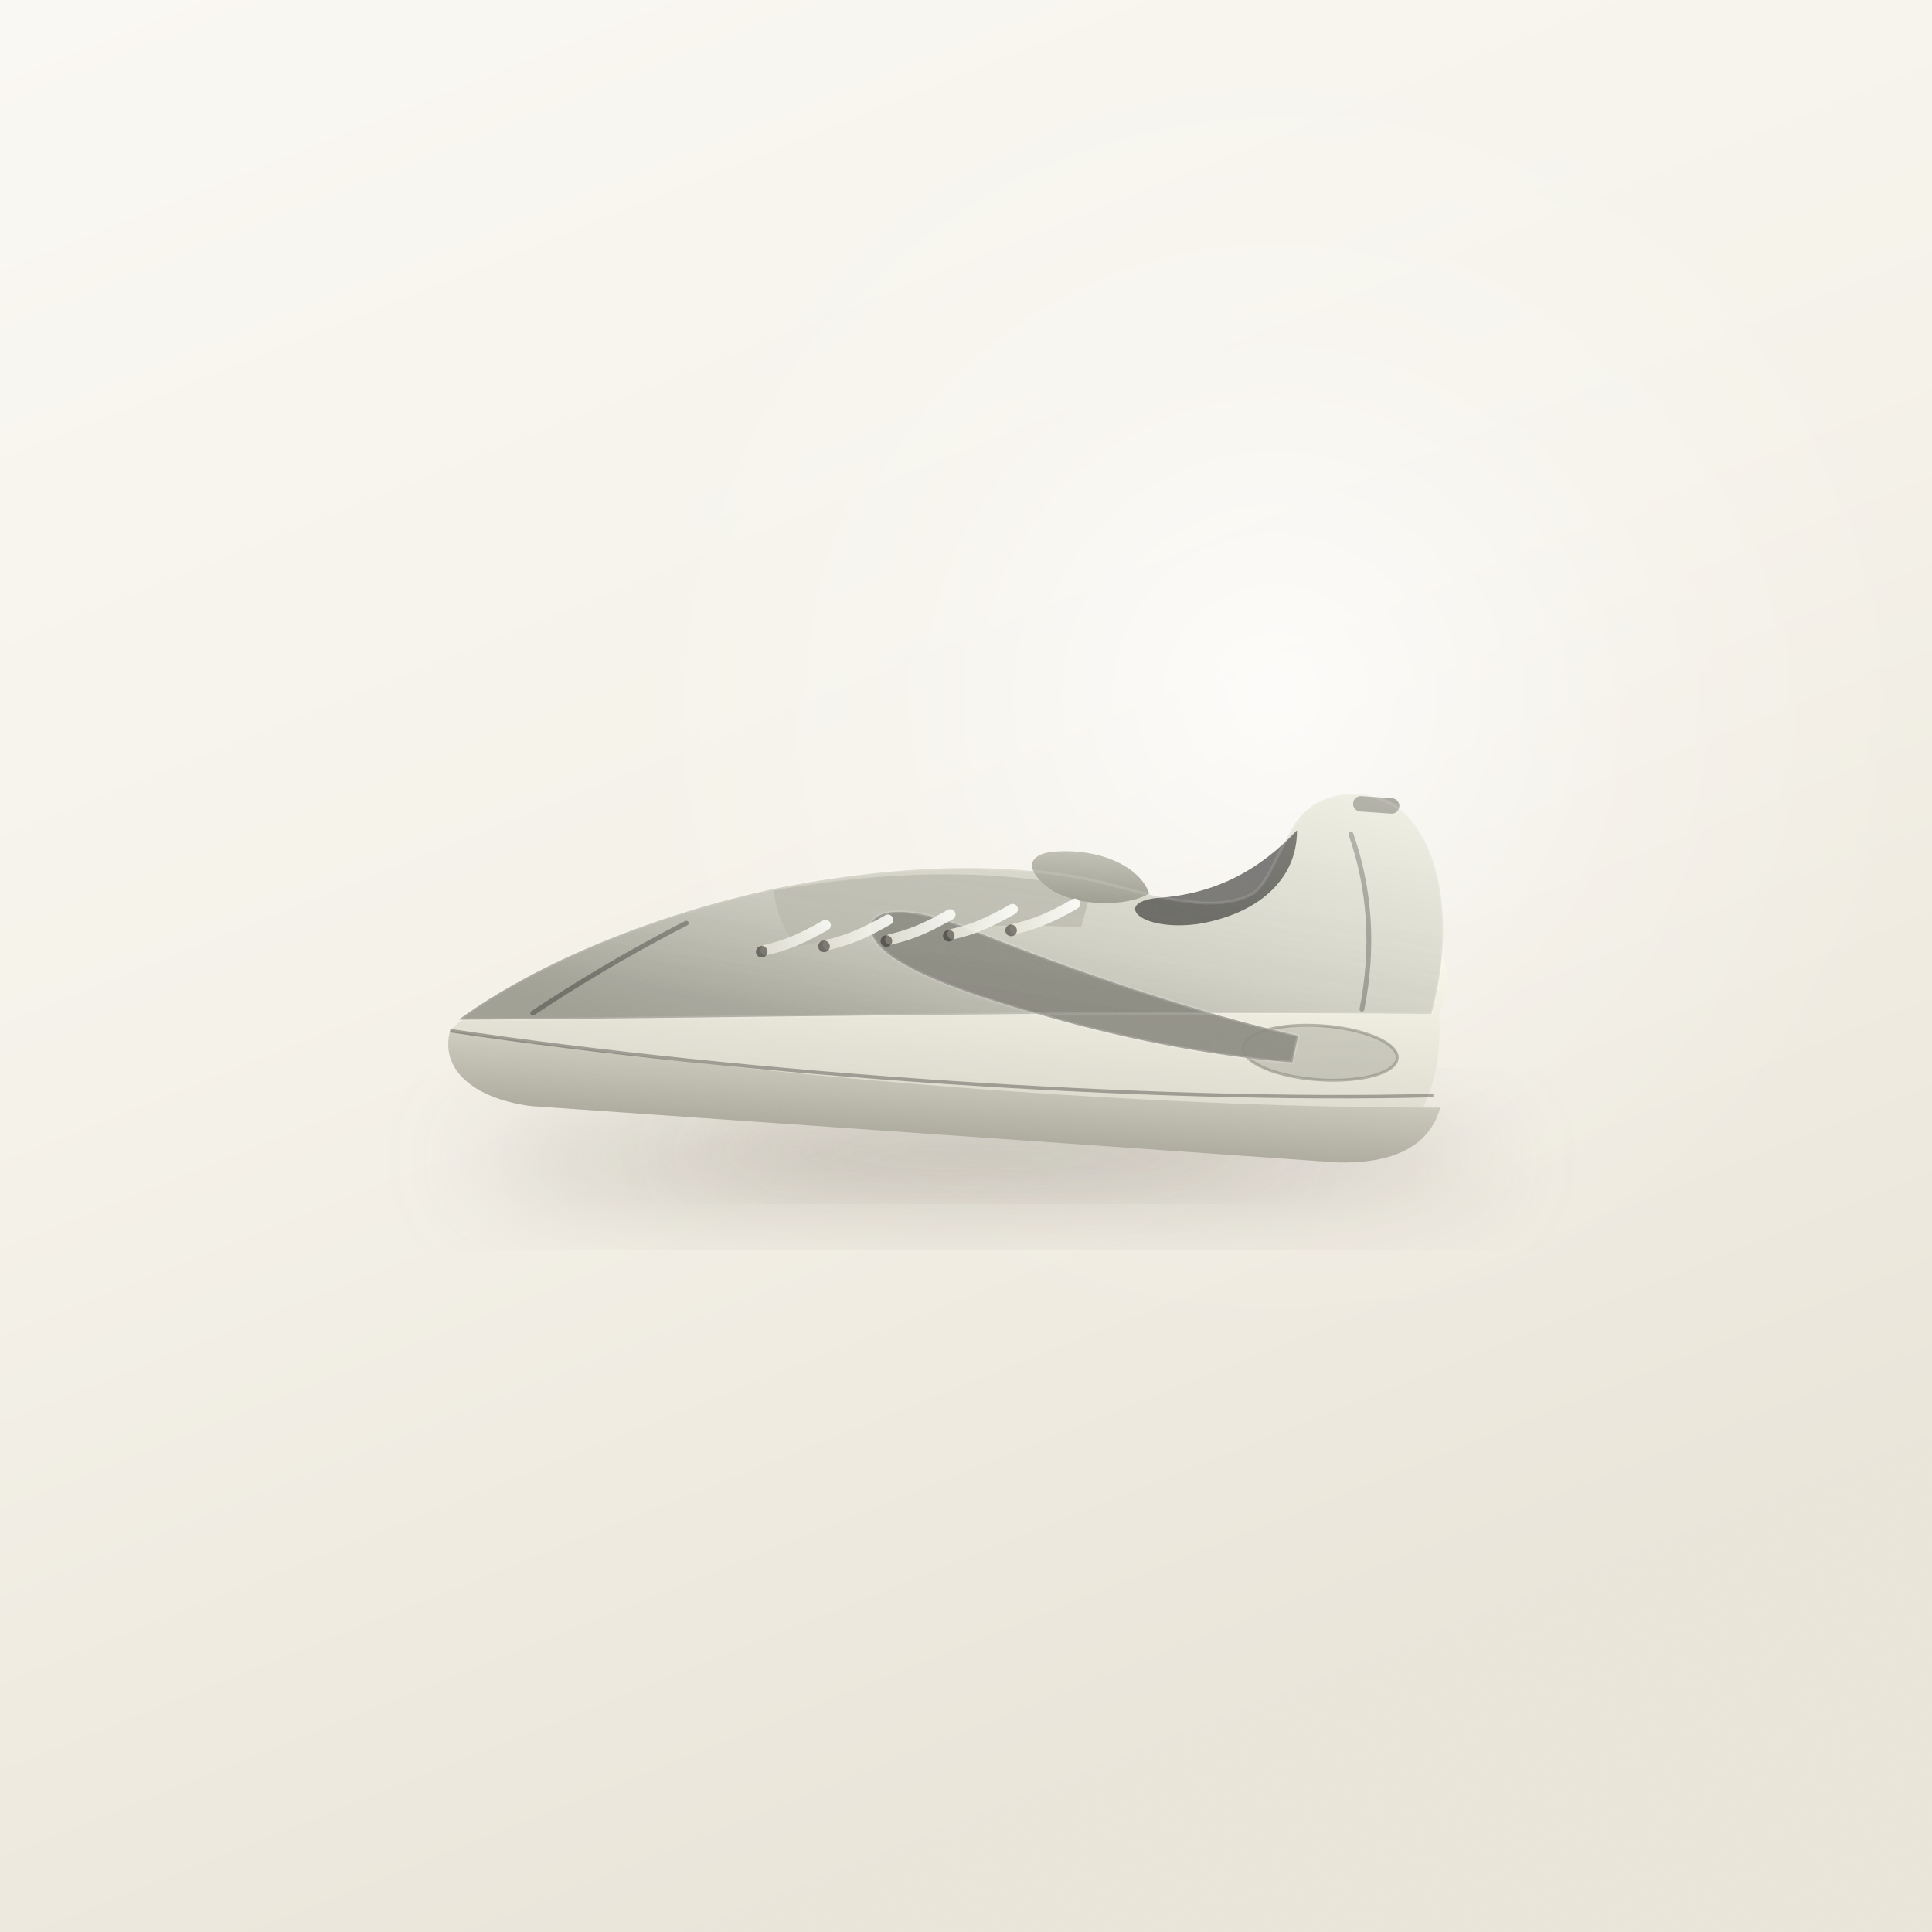
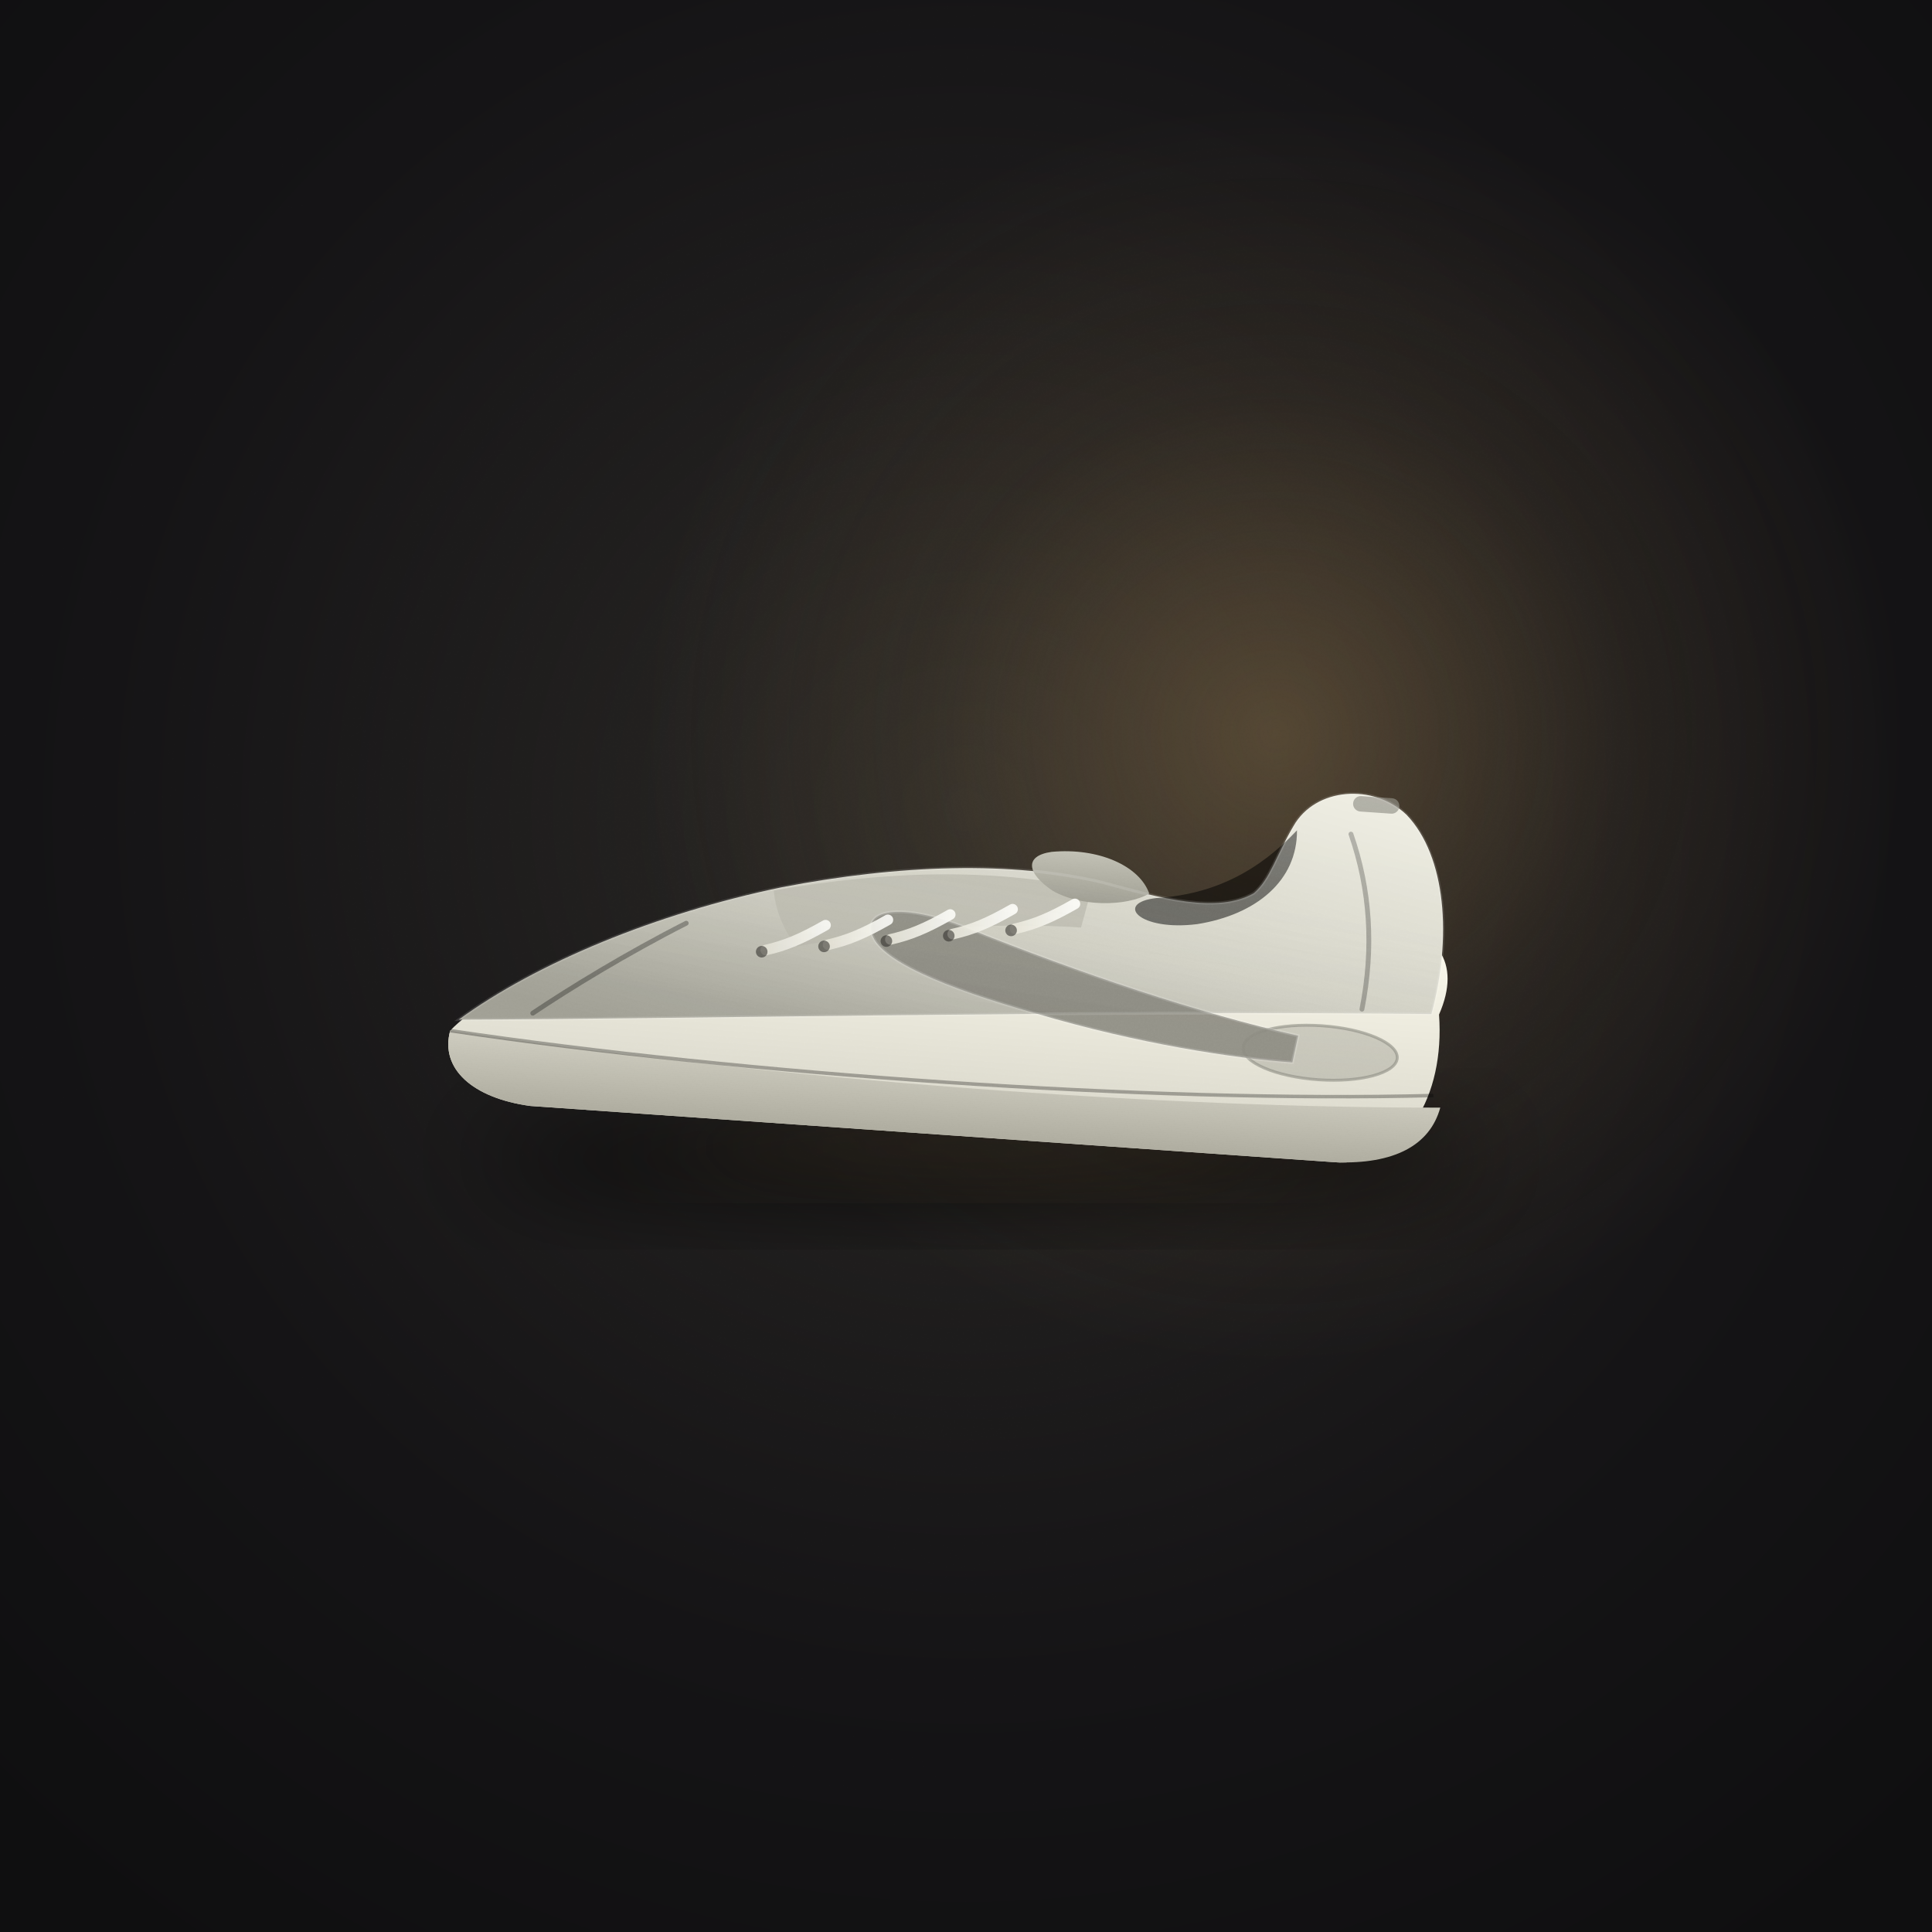
<svg xmlns="http://www.w3.org/2000/svg" viewBox="0 0 1000 1000" width="1000" height="1000" role="img">
  <defs>
-     <linearGradient id="bg" x1="0" y1="0" x2="0.4" y2="1">
-       <stop offset="0" stop-color="#faf8f3" />
-       <stop offset="0.5" stop-color="#f5f2ea" />
-       <stop offset="1" stop-color="#eae5d9" />
-     </linearGradient>
+     <radialGradient id="bg" cx="0.5" cy="0.42" r="0.72">
+       <stop offset="0" stop-color="#2a2825" />
+       <stop offset="0.62" stop-color="#151416" />
+       <stop offset="1" stop-color="#0f0f10" />
+     </radialGradient>
    <radialGradient id="bloom">
-       <stop offset="0" stop-color="#ffffff" stop-opacity="0.75" />
-       <stop offset="0.55" stop-color="#ffffff" stop-opacity="0.2" />
-       <stop offset="1" stop-color="#ffffff" stop-opacity="0" />
+       <stop offset="0" stop-color="#c9a063" stop-opacity="0.3" />
+       <stop offset="0.55" stop-color="#c9a063" stop-opacity="0.08" />
+       <stop offset="1" stop-color="#c9a063" stop-opacity="0" />
    </radialGradient>
    <linearGradient id="upperGrad" x1="0.1" y1="0" x2="0.8" y2="1">
      <stop offset="0" stop-color="#edece0" />
      <stop offset="0.5" stop-color="#d3d2c6" />
      <stop offset="1" stop-color="#b1b0a4" />
    </linearGradient>
    <linearGradient id="midGrad" x1="0" y1="0" x2="0" y2="1">
      <stop offset="0" stop-color="#fefcef" />
      <stop offset="1" stop-color="#d6d4c7" />
    </linearGradient>
    <linearGradient id="soleGrad" x1="0" y1="0" x2="0" y2="1">
      <stop offset="0" stop-color="#ceccbf" />
      <stop offset="1" stop-color="#aeac9f" />
    </linearGradient>
    <linearGradient id="collarGrad" x1="0" y1="0" x2="0" y2="1">
      <stop offset="0" stop-color="#c1c0b4" />
      <stop offset="1" stop-color="#9f9e92" />
    </linearGradient>
    <linearGradient id="lace" x1="0" y1="0" x2="1" y2="0">
      <stop offset="0" stop-color="#fffffb" />
      <stop offset="1" stop-color="#eceadd" />
    </linearGradient>
    <linearGradient id="sheen" x1="0" y1="0" x2="0.3" y2="1">
      <stop offset="0" stop-color="#ffffff" stop-opacity="0.22" />
      <stop offset="0.45" stop-color="#ffffff" stop-opacity="0.02" />
      <stop offset="1" stop-color="#000000" stop-opacity="0.18" />
    </linearGradient>
    <filter id="soft" x="-40%" y="-40%" width="180%" height="180%">
      <feGaussianBlur stdDeviation="26" />
    </filter>
    <filter id="grain">
      <feTurbulence type="fractalNoise" baseFrequency="0.9" numOctaves="3" seed="71" />
      <feColorMatrix type="saturate" values="0" />
    </filter>
  </defs>
  <rect width="1000" height="1000" fill="url(#bg)" />
-   <circle cx="660" cy="360" r="340" fill="url(#bloom)" />
-   <ellipse cx="508" cy="600" rx="262" ry="26" fill="#8a8378" opacity="0.34" filter="url(#soft)" />
-   <ellipse cx="508" cy="596" rx="150" ry="15" fill="#6b6459" opacity="0.24" filter="url(#soft)" />
+   <circle cx="660" cy="380" r="330" fill="url(#bloom)" />
+   <ellipse cx="508" cy="600" rx="262" ry="26" fill="#000" opacity="0.6" filter="url(#soft)" />
+   <ellipse cx="508" cy="594" rx="160" ry="16" fill="#c9a063" opacity="0.14" filter="url(#soft)" />
  <g transform="">
    <g transform="scale(-1 1) translate(-1000 0)">
      <g transform="rotate(-4 500 500)">
        <g transform="translate(150 250)">
          <path d="M104 258 C94 230, 108 214, 138 212 L470 242 C545 256, 596 280, 614 302 C618 322, 600 336, 570 338 L150 338 C116 336, 98 300, 104 258 Z" fill="url(#midGrad)" />
          <ellipse cx="164" cy="282" rx="40" ry="14" fill="#8d8c82" opacity="0.35" />
          <ellipse cx="164" cy="282" rx="40" ry="14" fill="none" stroke="#8d8c82" stroke-opacity="0.6" stroke-width="1.5" />
          <path d="M100 306 C104 326, 122 337, 152 338 L570 338 C600 336, 618 322, 614 302 C440 316, 240 316, 100 306 Z" fill="url(#soleGrad)" />
          <path d="M104 300 C250 314, 460 314, 614 302" fill="none" stroke="#000" stroke-opacity="0.3" stroke-width="1.8" />
          <path d="M108 258 C100 218, 106 176, 128 156 C146 141, 176 145, 186 166 C194 182, 196 194, 204 202 C222 214, 252 208, 282 202 C330 194, 388 200, 448 216 C512 234, 572 264, 610 296 C500 288, 280 268, 108 258 Z" fill="url(#upperGrad)" />
          <path d="M288 206 C340 198, 396 204, 452 218 C450 230, 444 240, 438 246 C384 232, 330 226, 292 226 Z" fill="#bdbcb0" opacity="0.85" />
          <path d="M176 274 C228 266, 290 250, 352 230 C384 220, 404 224, 400 236 C396 250, 360 262, 312 272 C258 284, 208 288, 178 288 Z" fill="#8d8c82" opacity="0.92" />
          <path d="M176 274 C228 266, 290 250, 352 230 C384 220, 404 224, 400 236 C396 250, 360 262, 312 272 C258 284, 208 288, 178 288 Z" fill="none" stroke="#fff" stroke-opacity="0.16" stroke-width="1.5" />
          <path d="M496 238 C526 256, 554 276, 572 290" fill="none" stroke="#000" stroke-opacity="0.3" stroke-width="2.5" stroke-linecap="round" />
          <path d="M156 168 C144 196, 140 226, 144 258" fill="none" stroke="#000" stroke-opacity="0.26" stroke-width="2.5" stroke-linecap="round" />
          <path d="M258 206 C264 192, 286 184, 310 188 C324 191, 322 200, 308 208 C294 215, 270 214, 258 206 Z" fill="url(#collarGrad)" />
          <path d="M184 168 C202 190, 224 204, 254 208 C276 212, 262 226, 232 220 C202 213, 182 194, 184 168 Z" fill="#000" fill-opacity="0.5" />
          <path d="M296 214 C308 222, 316 226, 326 229" stroke="url(#lace)" stroke-width="5.5" stroke-linecap="round" fill="none" opacity="0.9" />
          <circle cx="328" cy="230" r="3" fill="#24231f" opacity="0.55" />
          <path d="M328 219 C340 227, 348 231, 358 234" stroke="url(#lace)" stroke-width="5.5" stroke-linecap="round" fill="none" opacity="0.9" />
          <circle cx="360" cy="235" r="3" fill="#24231f" opacity="0.55" />
          <path d="M360 224 C372 232, 380 236, 390 239" stroke="url(#lace)" stroke-width="5.5" stroke-linecap="round" fill="none" opacity="0.9" />
          <circle cx="392" cy="240" r="3" fill="#24231f" opacity="0.55" />
          <path d="M392 229 C404 237, 412 241, 422 244" stroke="url(#lace)" stroke-width="5.5" stroke-linecap="round" fill="none" opacity="0.9" />
          <circle cx="424" cy="245" r="3" fill="#24231f" opacity="0.55" />
          <path d="M424 234 C436 242, 444 246, 454 249" stroke="url(#lace)" stroke-width="5.5" stroke-linecap="round" fill="none" opacity="0.9" />
          <circle cx="456" cy="250" r="3" fill="#24231f" opacity="0.55" />
          <rect x="132" y="148" width="24" height="8" rx="4" fill="#8d8c82" opacity="0.7" />
          <path d="M108 258 C100 218, 106 176, 128 156 C146 141, 176 145, 186 166 C194 182, 196 194, 204 202 C222 214, 252 208, 282 202 C330 194, 388 200, 448 216 C512 234, 572 264, 610 296 C500 288, 280 268, 108 258 Z" fill="url(#sheen)" opacity="0.5" />
          <path d="M108 258 C100 218, 106 176, 128 156 C146 141, 176 145, 186 166 C194 182, 196 194, 204 202 C222 214, 252 208, 282 202 C330 194, 388 200, 448 216 C512 234, 572 264, 610 296 C500 288, 280 268, 108 258 Z" fill="none" stroke="#fff" stroke-opacity="0.12" stroke-width="1.5" />
        </g>
      </g>
    </g>
  </g>
  <rect width="1000" height="1000" filter="url(#grain)" opacity="0.045" style="mix-blend-mode:overlay" />
</svg>
